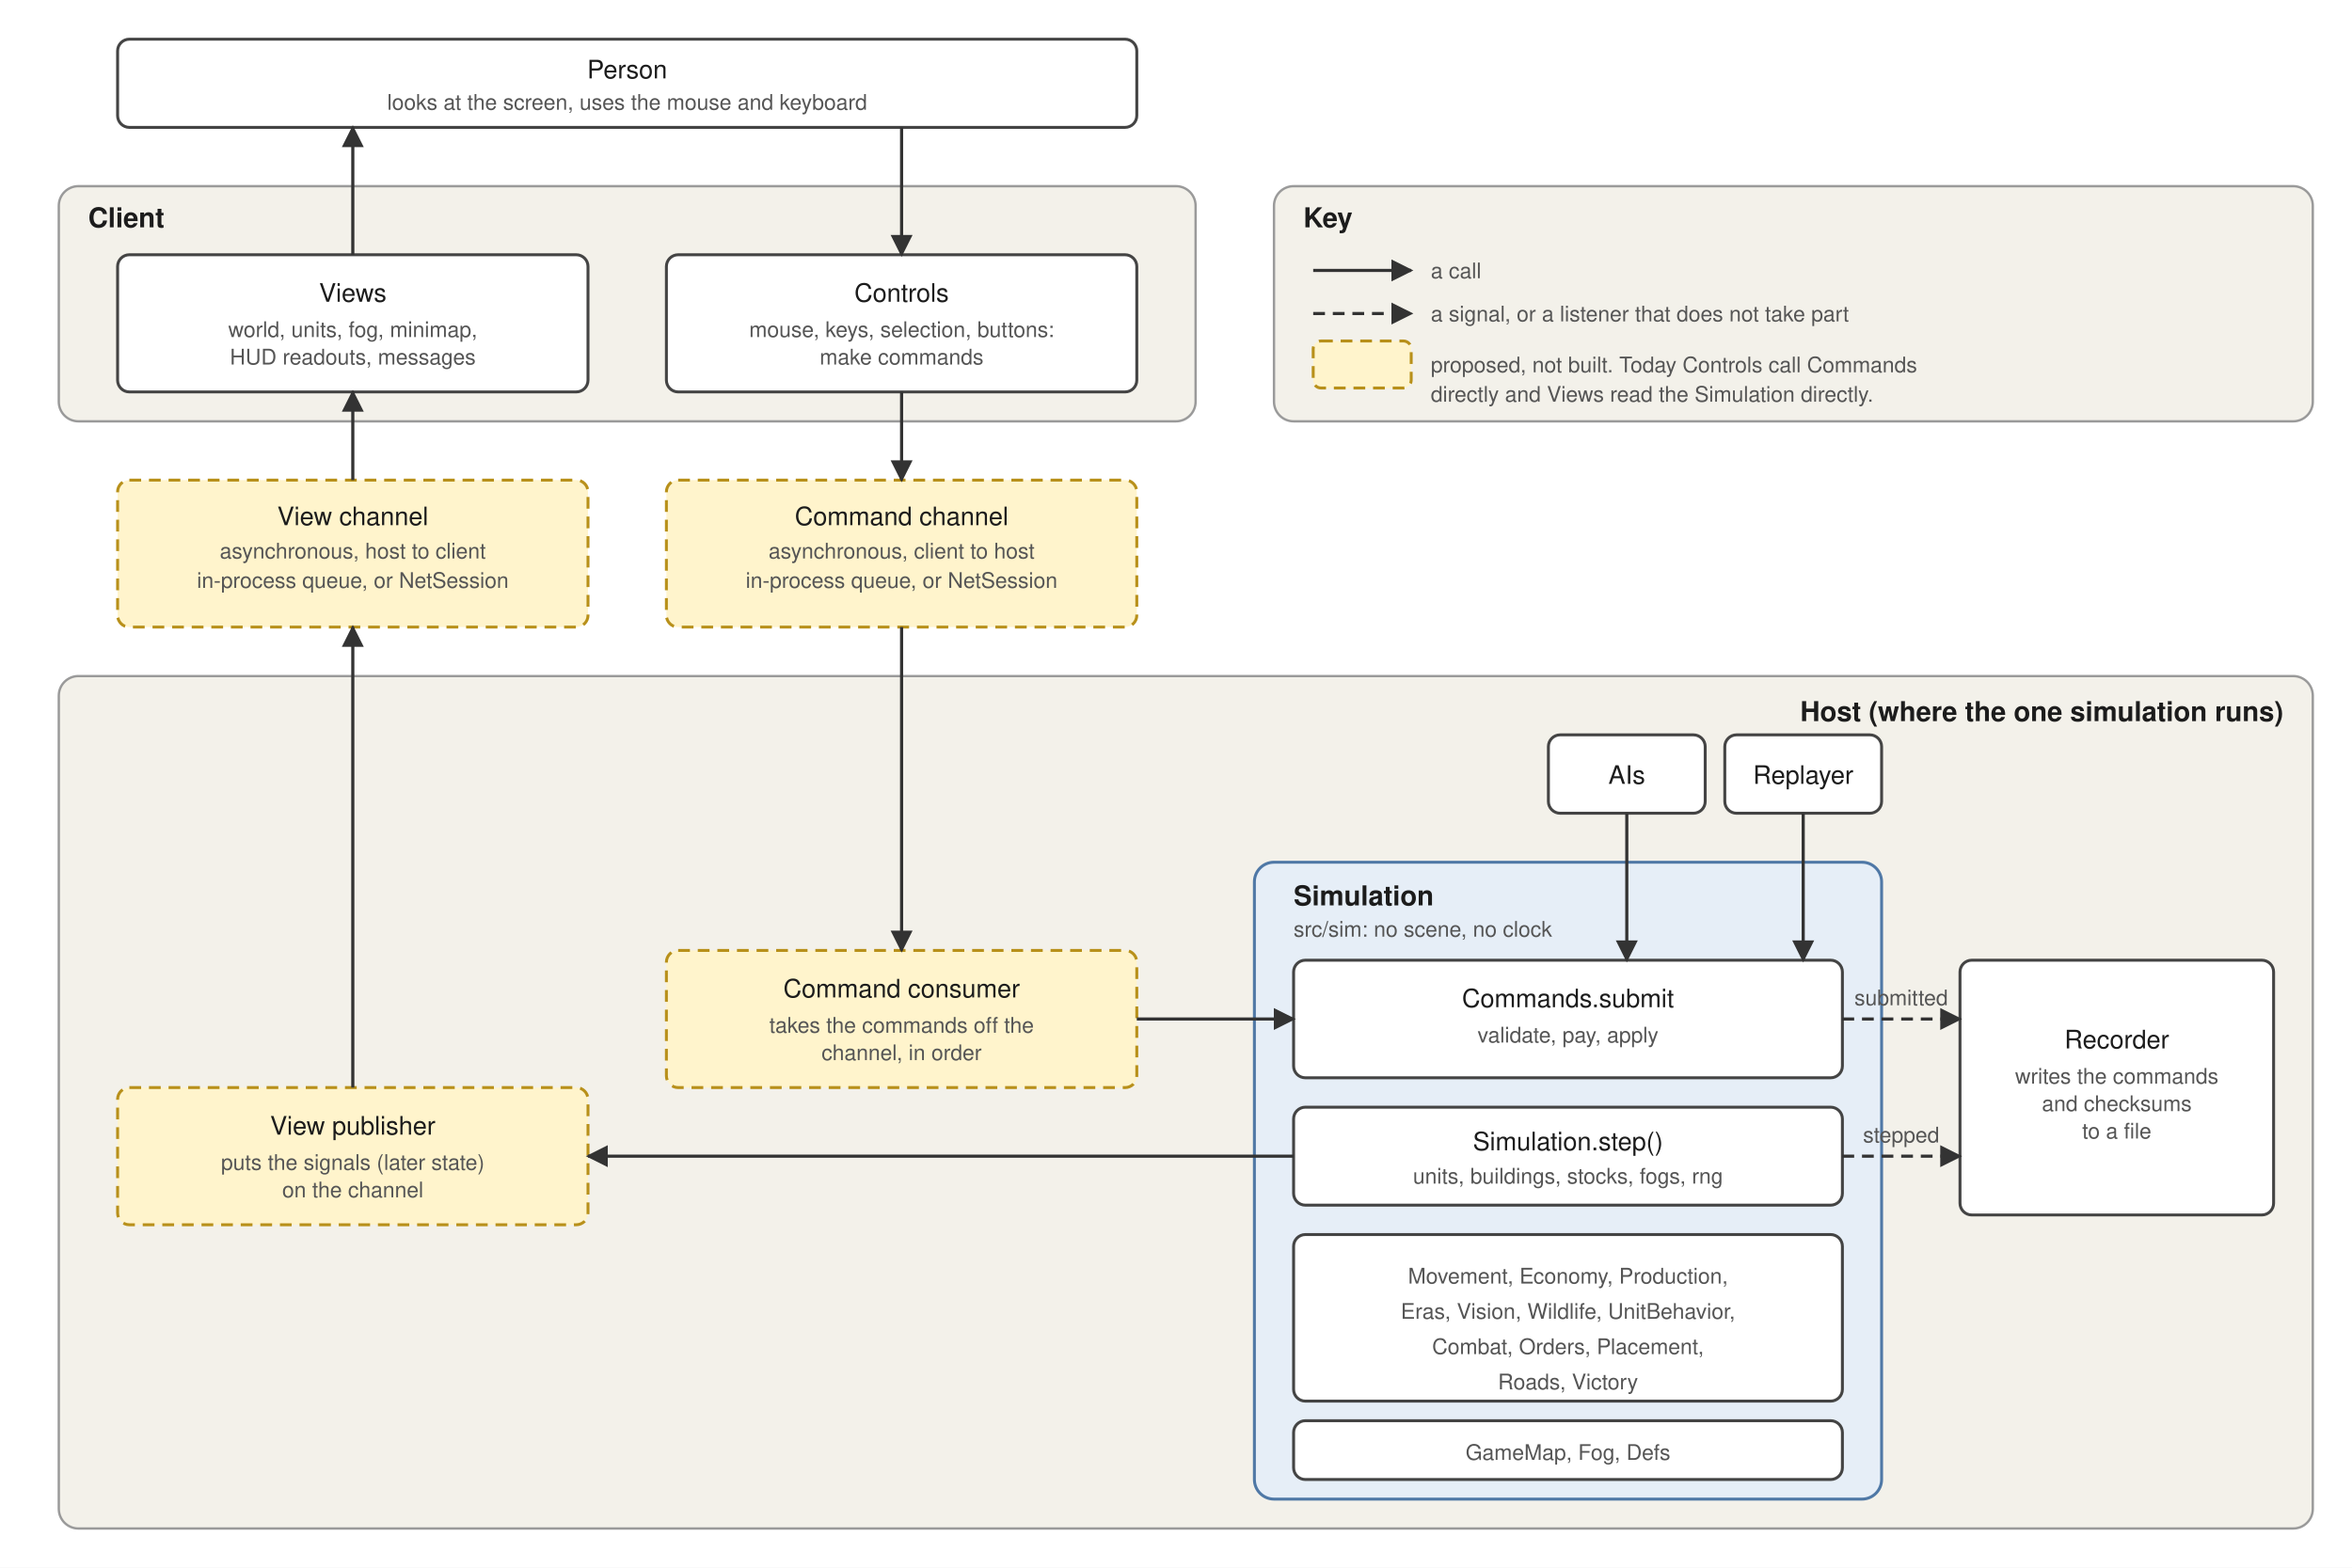
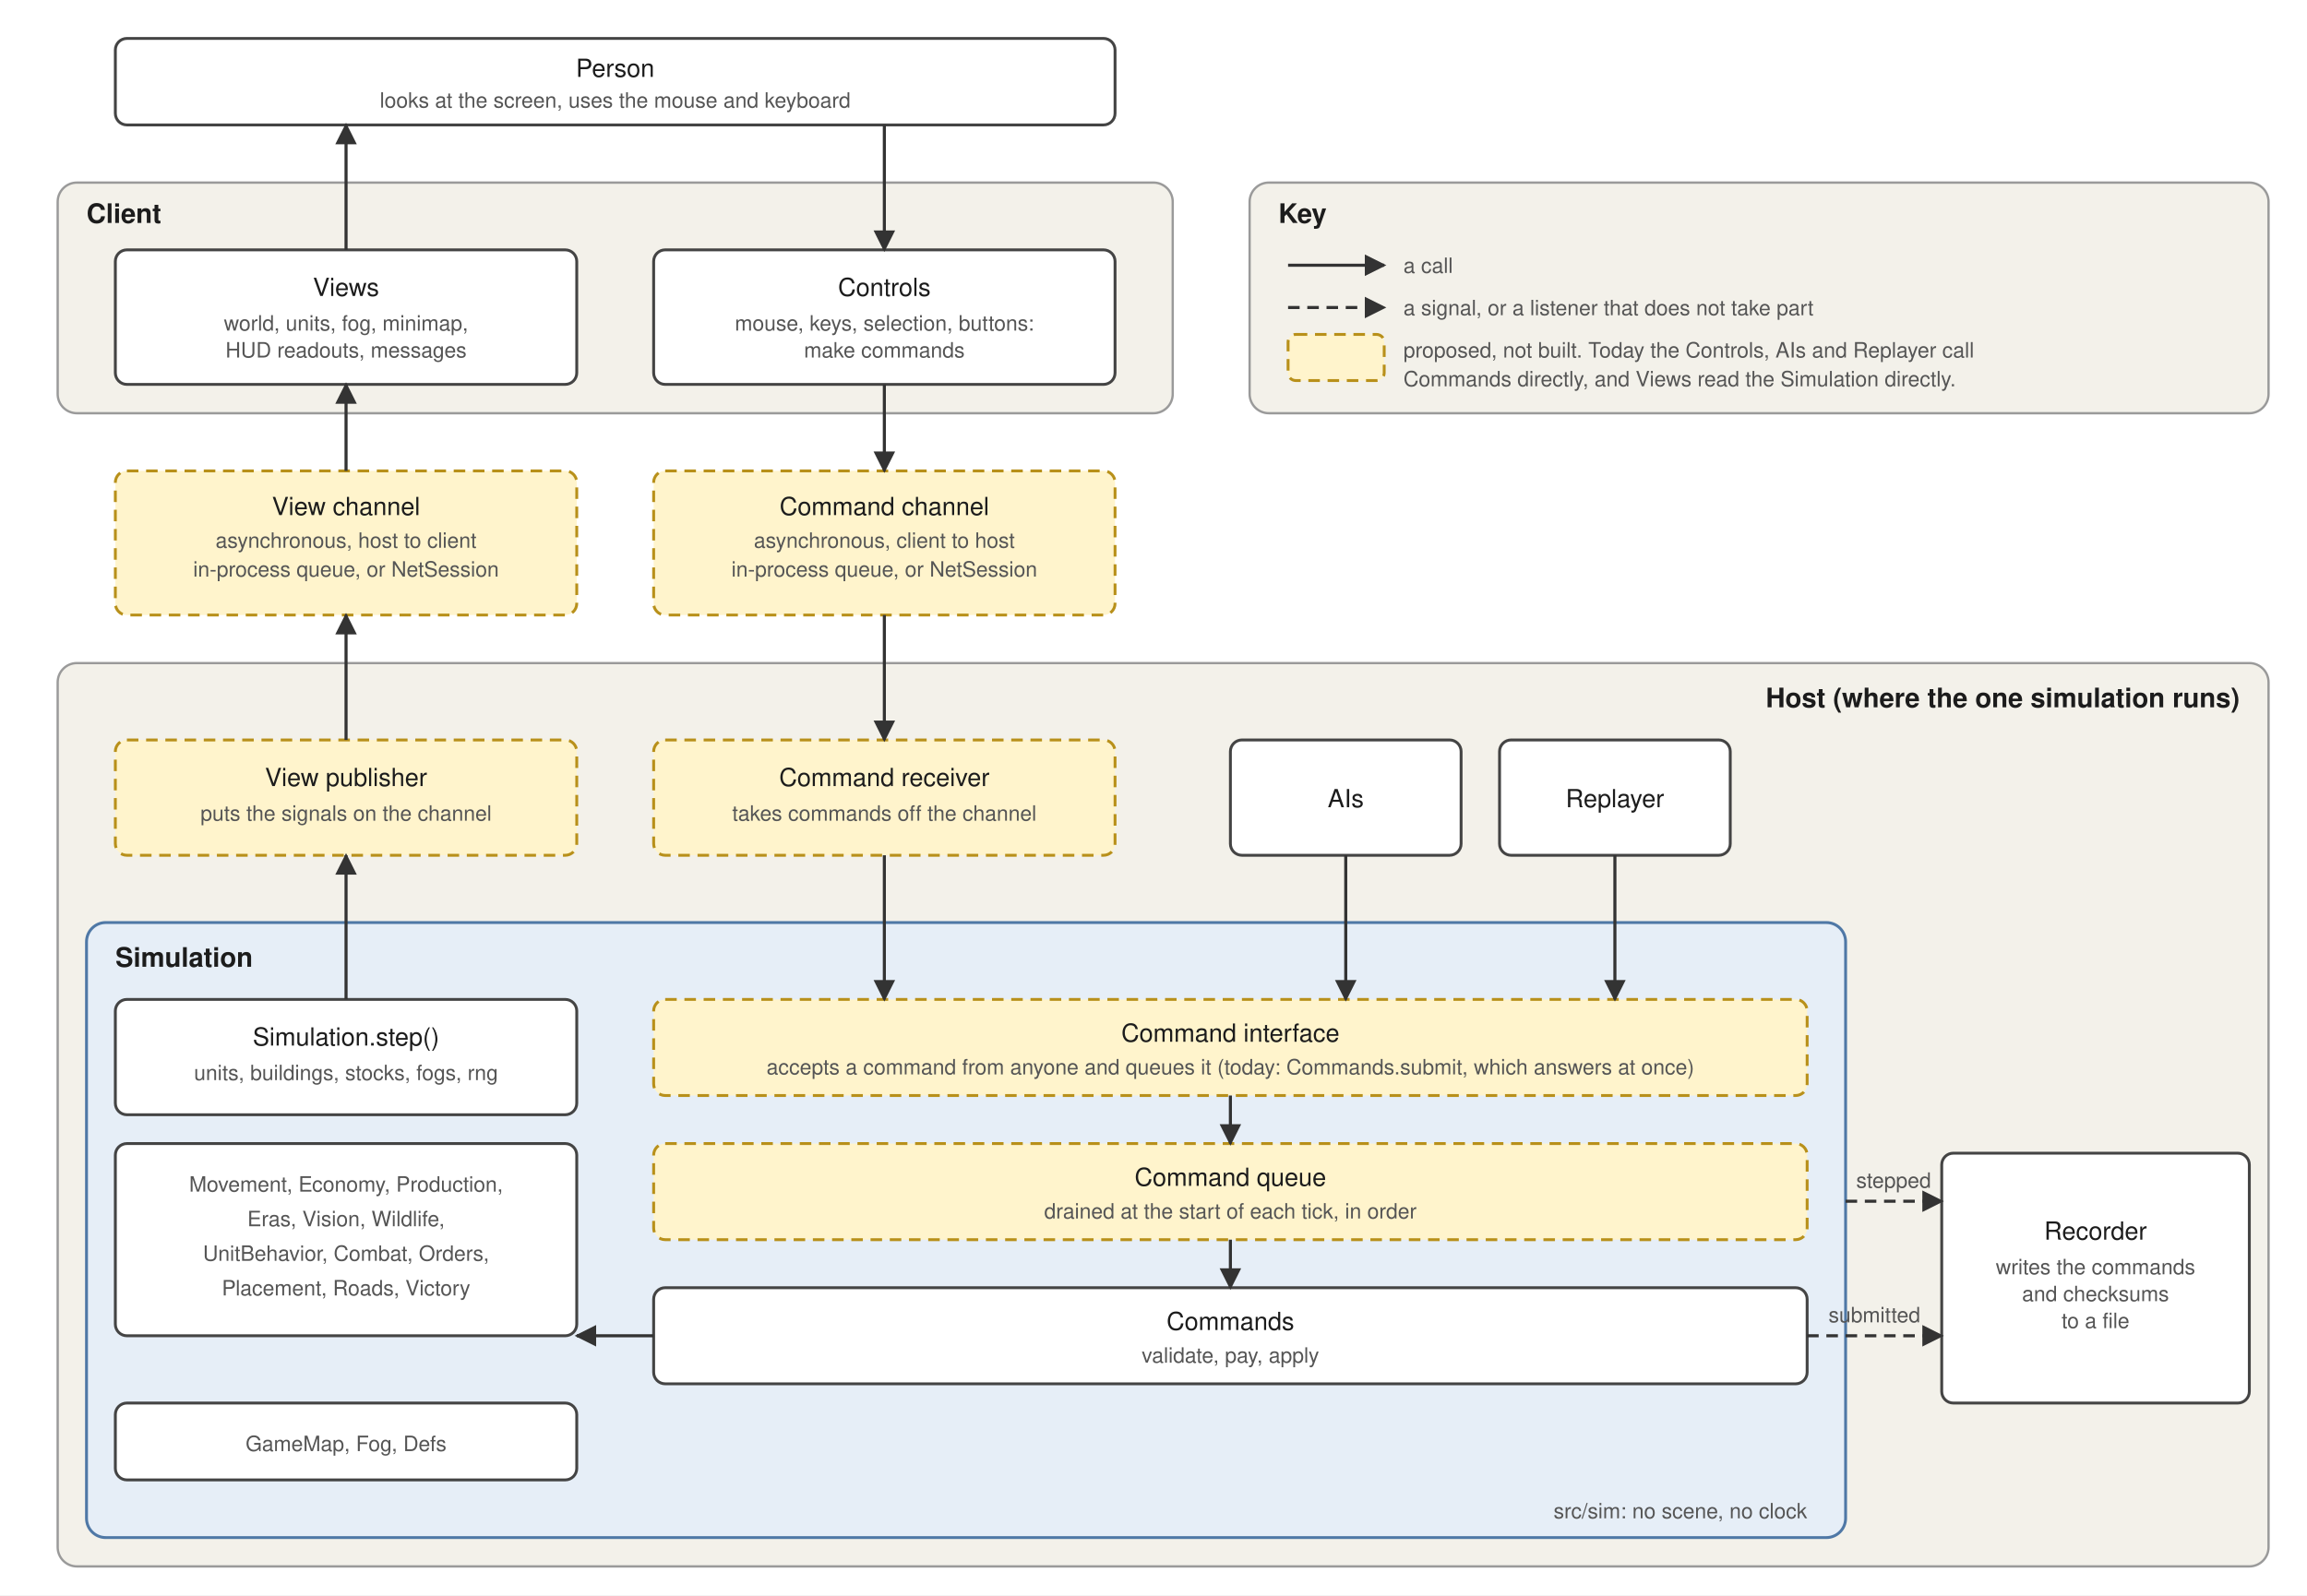
- <svg xmlns="http://www.w3.org/2000/svg" viewBox="0 0 1200 800" font-family="Helvetica, Arial, sans-serif" font-size="13">
+ <svg xmlns="http://www.w3.org/2000/svg" viewBox="0 0 1200 830" font-family="Helvetica, Arial, sans-serif" font-size="13">
  <defs>
    <style>
      .bg{fill:#ffffff}
      .grp{fill:#f3f1ea;stroke:#9a9a9a;stroke-width:1.2}
      .box{fill:#ffffff;stroke:#444;stroke-width:1.5}
      .sim{fill:#e6eef7;stroke:#4f78a6;stroke-width:1.5}
      .prop{fill:#fff4cc;stroke:#b8901a;stroke-width:1.5;stroke-dasharray:6 4}
      .t{fill:#1c1c1c}.s{fill:#555;font-size:11px}.h{font-weight:bold;fill:#1c1c1c;font-size:14px}
      .l{stroke:#333;stroke-width:1.6;fill:none;marker-end:url(#a)}
      .d{stroke:#333;stroke-width:1.6;fill:none;stroke-dasharray:6 4;marker-end:url(#a)}
      .ah{fill:#333}
      @media (prefers-color-scheme: dark) {
        .bg{fill:#1b1b1d}
        .grp{fill:#26262a;stroke:#7d7d85}
        .box{fill:#303036;stroke:#b4b4bc}
        .sim{fill:#1d2b3b;stroke:#7aa2d4}
        .prop{fill:#3b3315;stroke:#d9b94a}
        .t{fill:#f0f0f2}.s{fill:#b8b8c0}.h{fill:#f0f0f2}
        .l,.d{stroke:#d0d0d6}
        .ah{fill:#d0d0d6}
      }
    </style>
    <marker id="a" viewBox="0 0 10 10" refX="9" refY="5" markerWidth="7" markerHeight="7" orient="auto-start-reverse">
      <path class="ah" d="M0,0 L10,5 L0,10 z" />
    </marker>
  </defs>
-   <rect class="bg" x="0" y="0" width="1200" height="800" />
+   <rect class="bg" x="0" y="0" width="1200" height="830" />
  <rect class="box" x="60" y="20" width="520" height="45" rx="6" />
  <text class="t" x="320" y="40" text-anchor="middle">Person</text>
  <text class="s" x="320" y="56" text-anchor="middle">looks at the screen, uses the mouse and keyboard</text>
  <rect class="grp" x="30" y="95" width="580" height="120" rx="10" />
  <text class="h" x="45" y="116">Client</text>
  <rect class="box" x="60" y="130" width="240" height="70" rx="6" />
  <text class="t" x="180" y="154" text-anchor="middle">Views</text>
  <text class="s" x="180" y="172" text-anchor="middle">world, units, fog, minimap,</text>
  <text class="s" x="180" y="186" text-anchor="middle">HUD readouts, messages</text>
  <rect class="box" x="340" y="130" width="240" height="70" rx="6" />
  <text class="t" x="460" y="154" text-anchor="middle">Controls</text>
  <text class="s" x="460" y="172" text-anchor="middle">mouse, keys, selection, buttons:</text>
  <text class="s" x="460" y="186" text-anchor="middle">make commands</text>
  <rect class="prop" x="60" y="245" width="240" height="75" rx="6" />
  <text class="t" x="180" y="268" text-anchor="middle">View channel</text>
  <text class="s" x="180" y="285" text-anchor="middle">asynchronous, host to client</text>
  <text class="s" x="180" y="300" text-anchor="middle">in-process queue, or NetSession</text>
  <rect class="prop" x="340" y="245" width="240" height="75" rx="6" />
  <text class="t" x="460" y="268" text-anchor="middle">Command channel</text>
  <text class="s" x="460" y="285" text-anchor="middle">asynchronous, client to host</text>
  <text class="s" x="460" y="300" text-anchor="middle">in-process queue, or NetSession</text>
-   <rect class="grp" x="30" y="345" width="1150" height="435" rx="10" />
+   <rect class="grp" x="30" y="345" width="1150" height="470" rx="10" />
  <text class="h" x="1165" y="368" text-anchor="end">Host  (where the one simulation runs)</text>
-   <rect class="prop" x="340" y="485" width="240" height="70" rx="6" />
-   <text class="t" x="460" y="509" text-anchor="middle">Command consumer</text>
-   <text class="s" x="460" y="527" text-anchor="middle">takes the commands off the</text>
-   <text class="s" x="460" y="541" text-anchor="middle">channel, in order</text>
-   <rect class="prop" x="60" y="555" width="240" height="70" rx="6" />
-   <text class="t" x="180" y="579" text-anchor="middle">View publisher</text>
-   <text class="s" x="180" y="597" text-anchor="middle">puts the signals (later state)</text>
-   <text class="s" x="180" y="611" text-anchor="middle">on the channel</text>
-   <rect class="box" x="790" y="375" width="80" height="40" rx="6" />
-   <text class="t" x="830" y="400" text-anchor="middle">AIs</text>
-   <rect class="box" x="880" y="375" width="80" height="40" rx="6" />
-   <text class="t" x="920" y="400" text-anchor="middle">Replayer</text>
-   <rect class="sim" x="640" y="440" width="320" height="325" rx="10" />
-   <text class="h" x="660" y="462">Simulation</text>
-   <text class="s" x="660" y="478">src/sim: no scene, no clock</text>
-   <rect class="box" x="660" y="490" width="280" height="60" rx="6" />
-   <text class="t" x="800" y="514" text-anchor="middle">Commands.submit</text>
-   <text class="s" x="800" y="532" text-anchor="middle">validate, pay, apply</text>
-   <rect class="box" x="660" y="565" width="280" height="50" rx="6" />
-   <text class="t" x="800" y="587" text-anchor="middle">Simulation.step()</text>
-   <text class="s" x="800" y="604" text-anchor="middle">units, buildings, stocks, fogs, rng</text>
-   <rect class="box" x="660" y="630" width="280" height="85" rx="6" />
-   <text class="s" x="800" y="655" text-anchor="middle">Movement, Economy, Production,</text>
-   <text class="s" x="800" y="673" text-anchor="middle">Eras, Vision, Wildlife, UnitBehavior,</text>
-   <text class="s" x="800" y="691" text-anchor="middle">Combat, Orders, Placement,</text>
-   <text class="s" x="800" y="709" text-anchor="middle">Roads, Victory</text>
-   <rect class="box" x="660" y="725" width="280" height="30" rx="6" />
-   <text class="s" x="800" y="745" text-anchor="middle">GameMap, Fog, Defs</text>
-   <rect class="box" x="1000" y="490" width="160" height="130" rx="6" />
-   <text class="t" x="1080" y="535" text-anchor="middle">Recorder</text>
-   <text class="s" x="1080" y="553" text-anchor="middle">writes the commands</text>
-   <text class="s" x="1080" y="567" text-anchor="middle">and checksums</text>
-   <text class="s" x="1080" y="581" text-anchor="middle">to a file</text>
+   <rect class="prop" x="60" y="385" width="240" height="60" rx="6" />
+   <text class="t" x="180" y="409" text-anchor="middle">View publisher</text>
+   <text class="s" x="180" y="427" text-anchor="middle">puts the signals on the channel</text>
+   <rect class="prop" x="340" y="385" width="240" height="60" rx="6" />
+   <text class="t" x="460" y="409" text-anchor="middle">Command receiver</text>
+   <text class="s" x="460" y="427" text-anchor="middle">takes commands off the channel</text>
+   <rect class="box" x="640" y="385" width="120" height="60" rx="6" />
+   <text class="t" x="700" y="420" text-anchor="middle">AIs</text>
+   <rect class="box" x="780" y="385" width="120" height="60" rx="6" />
+   <text class="t" x="840" y="420" text-anchor="middle">Replayer</text>
+   <rect class="sim" x="45" y="480" width="915" height="320" rx="10" />
+   <text class="h" x="60" y="503">Simulation</text>
+   <text class="s" x="940" y="790" text-anchor="end">src/sim: no scene, no clock</text>
+   <rect class="prop" x="340" y="520" width="600" height="50" rx="6" />
+   <text class="t" x="640" y="542" text-anchor="middle">Command interface</text>
+   <text class="s" x="640" y="559" text-anchor="middle">accepts a command from anyone and queues it (today: Commands.submit, which answers at once)</text>
+   <rect class="prop" x="340" y="595" width="600" height="50" rx="6" />
+   <text class="t" x="640" y="617" text-anchor="middle">Command queue</text>
+   <text class="s" x="640" y="634" text-anchor="middle">drained at the start of each tick, in order</text>
+   <rect class="box" x="340" y="670" width="600" height="50" rx="6" />
+   <text class="t" x="640" y="692" text-anchor="middle">Commands</text>
+   <text class="s" x="640" y="709" text-anchor="middle">validate, pay, apply</text>
+   <rect class="box" x="60" y="520" width="240" height="60" rx="6" />
+   <text class="t" x="180" y="544" text-anchor="middle">Simulation.step()</text>
+   <text class="s" x="180" y="562" text-anchor="middle">units, buildings, stocks, fogs, rng</text>
+   <rect class="box" x="60" y="595" width="240" height="100" rx="6" />
+   <text class="s" x="180" y="620" text-anchor="middle">Movement, Economy, Production,</text>
+   <text class="s" x="180" y="638" text-anchor="middle">Eras, Vision, Wildlife,</text>
+   <text class="s" x="180" y="656" text-anchor="middle">UnitBehavior, Combat, Orders,</text>
+   <text class="s" x="180" y="674" text-anchor="middle">Placement, Roads, Victory</text>
+   <rect class="box" x="60" y="730" width="240" height="40" rx="6" />
+   <text class="s" x="180" y="755" text-anchor="middle">GameMap, Fog, Defs</text>
+   <rect class="box" x="1010" y="600" width="160" height="130" rx="6" />
+   <text class="t" x="1090" y="645" text-anchor="middle">Recorder</text>
+   <text class="s" x="1090" y="663" text-anchor="middle">writes the commands</text>
+   <text class="s" x="1090" y="677" text-anchor="middle">and checksums</text>
+   <text class="s" x="1090" y="691" text-anchor="middle">to a file</text>
  <rect class="grp" x="650" y="95" width="530" height="120" rx="10" />
  <text class="h" x="665" y="116">Key</text>
  <path class="l" d="M670,138 L720,138" />
  <text class="s" x="730" y="142">a call</text>
  <path class="d" d="M670,160 L720,160" />
  <text class="s" x="730" y="164">a signal, or a listener that does not take part</text>
  <rect class="prop" x="670" y="174" width="50" height="24" rx="4" />
-   <text class="s" x="730" y="190">proposed, not built. Today Controls call Commands</text>
-   <text class="s" x="730" y="205">directly and Views read the Simulation directly.</text>
+   <text class="s" x="730" y="186">proposed, not built. Today the Controls, AIs and Replayer call</text>
+   <text class="s" x="730" y="201">Commands directly, and Views read the Simulation directly.</text>
  <path class="l" d="M460,65 L460,130" />
  <path class="l" d="M180,130 L180,65" />
  <path class="l" d="M460,200 L460,245" />
-   <path class="l" d="M460,320 L460,485" />
-   <path class="l" d="M580,520 L660,520" />
-   <path class="l" d="M660,590 L300,590" />
-   <path class="l" d="M180,555 L180,320" />
  <path class="l" d="M180,245 L180,200" />
-   <path class="l" d="M830,415 L830,490" />
-   <path class="l" d="M920,415 L920,490" />
-   <path class="d" d="M940,520 L1000,520" />
-   <text class="s" x="970" y="513" text-anchor="middle">submitted</text>
-   <path class="d" d="M940,590 L1000,590" />
-   <text class="s" x="970" y="583" text-anchor="middle">stepped</text>
+   <path class="l" d="M460,320 L460,385" />
+   <path class="l" d="M460,445 L460,520" />
+   <path class="l" d="M700,445 L700,520" />
+   <path class="l" d="M840,445 L840,520" />
+   <path class="l" d="M640,570 L640,595" />
+   <path class="l" d="M640,645 L640,670" />
+   <path class="l" d="M340,695 L300,695" />
+   <path class="l" d="M180,520 L180,445" />
+   <path class="l" d="M180,385 L180,320" />
+   <path class="d" d="M940,695 L1010,695" />
+   <text class="s" x="975" y="688" text-anchor="middle">submitted</text>
+   <path class="d" d="M960,625 L1010,625" />
+   <text class="s" x="985" y="618" text-anchor="middle">stepped</text>
</svg>
